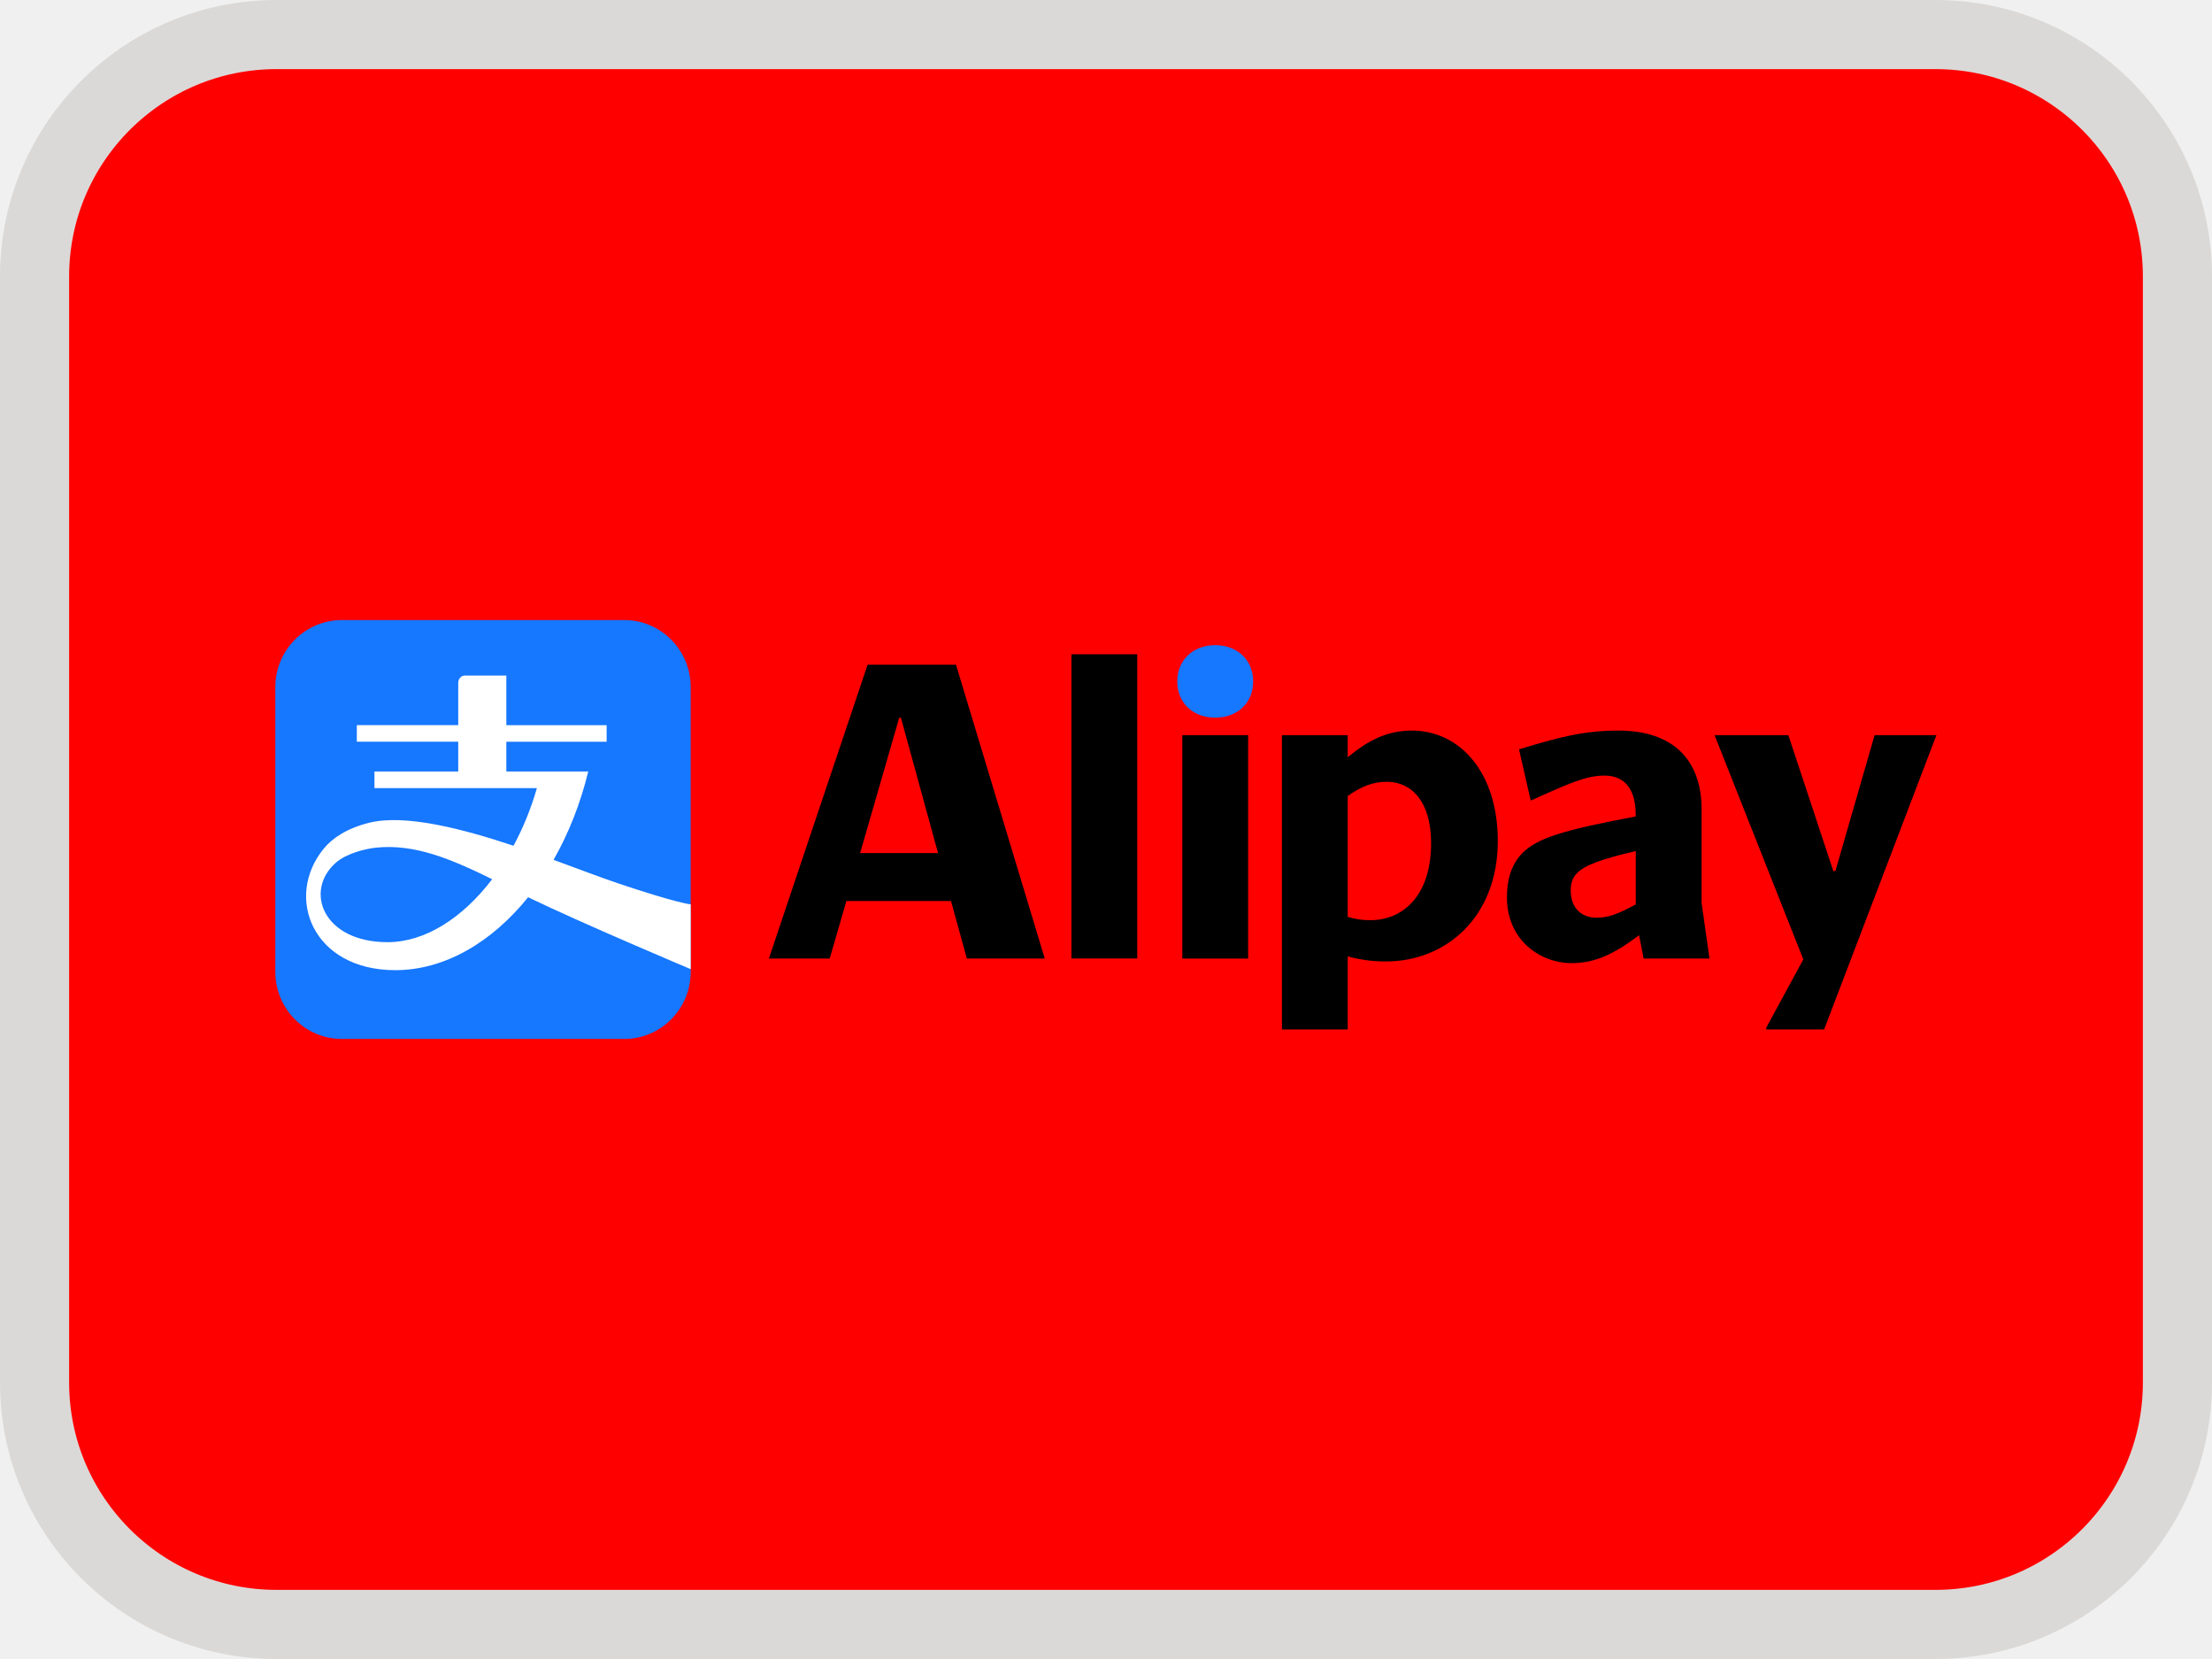
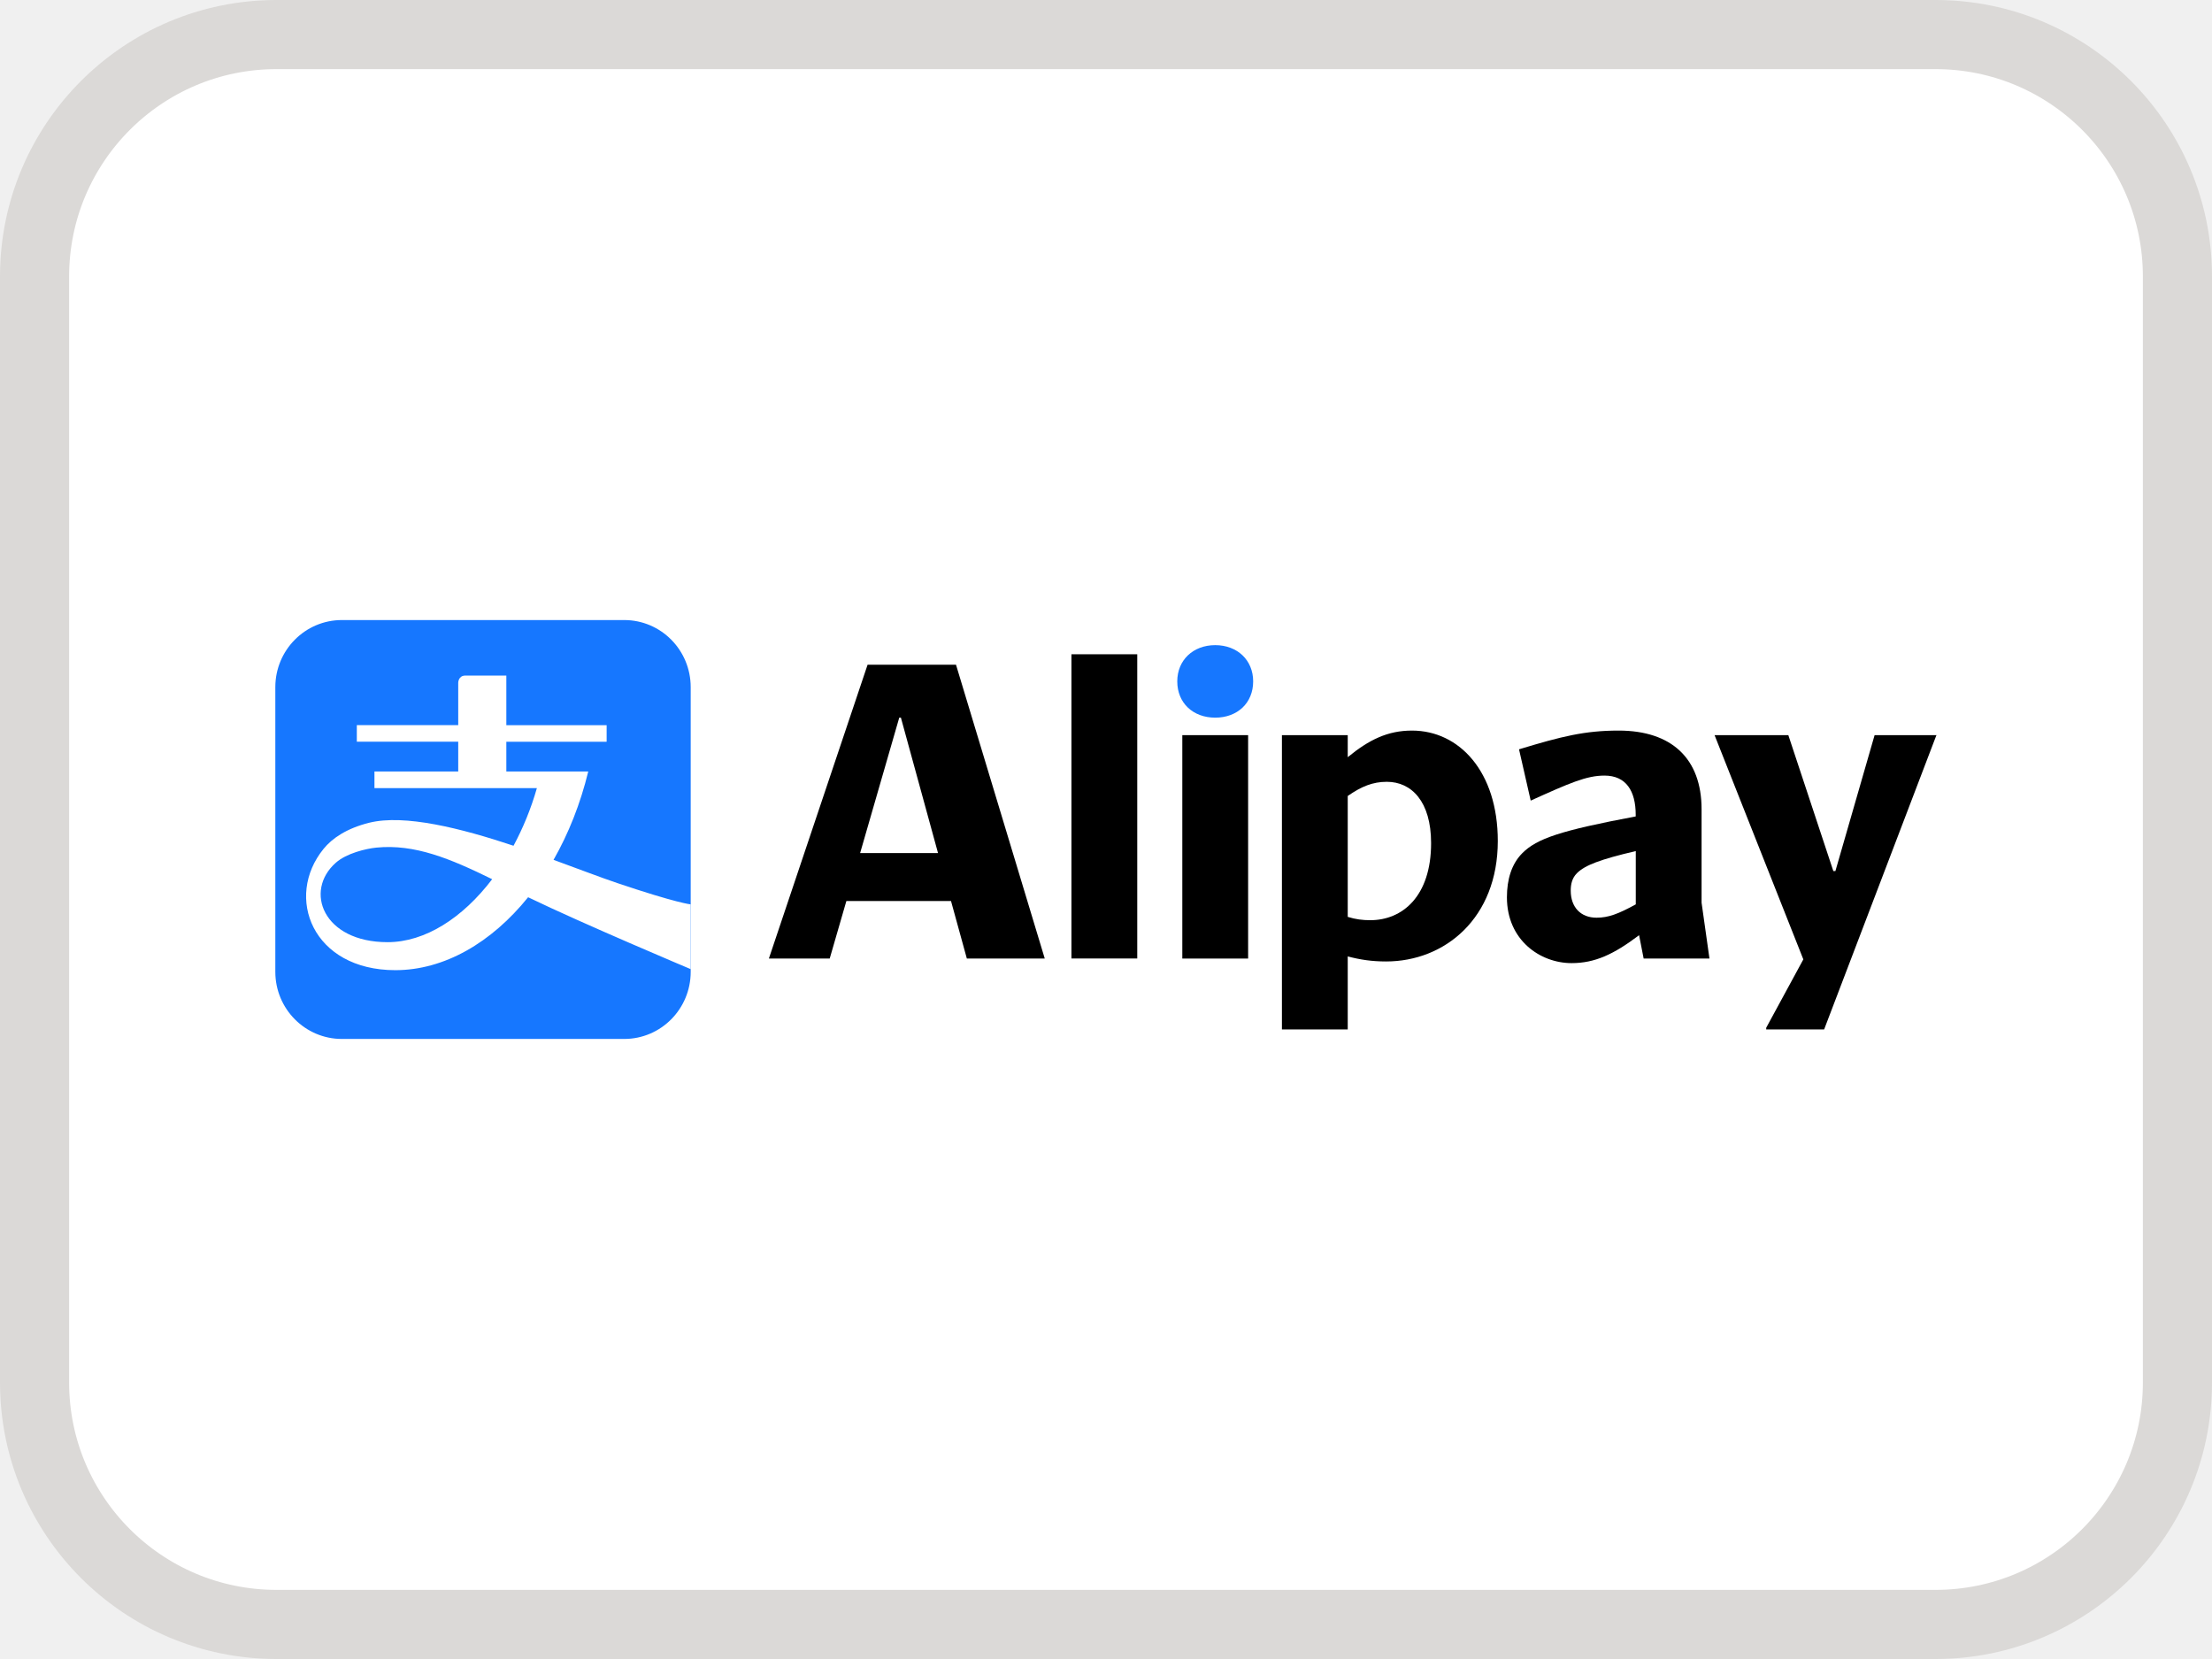
<svg xmlns="http://www.w3.org/2000/svg" width="32" height="24" viewBox="0 0 32 24" fill="none">
-   <rect x="0.5" y="0.5" width="31" height="23" rx="3.5" fill="red" />
+   <rect x="0.5" y="0.5" width="31" height="23" rx="3.5" fill="white" />
  <rect x="0.5" y="0.5" width="31" height="23" rx="3.5" stroke="#DBD9D7" />
  <path d="M9.03 8.97H4.946C4.414 8.97 3.983 9.405 3.983 9.941V14.059C3.983 14.595 4.414 15.03 4.946 15.03H9.03C9.562 15.03 9.992 14.595 9.992 14.059V9.941C9.992 9.404 9.562 8.97 9.03 8.97Z" fill="#1677FF" />
  <path d="M8.93 12.775C8.69 12.694 8.367 12.57 8.008 12.439C8.224 12.06 8.396 11.629 8.51 11.161H7.325V10.731H8.776V10.491H7.325V9.773H6.733C6.629 9.773 6.629 9.877 6.629 9.877V10.49H5.162V10.73H6.629V11.161H5.417V11.401H7.767C7.682 11.699 7.566 11.98 7.429 12.235C6.667 11.981 5.853 11.776 5.342 11.902C5.015 11.983 4.804 12.128 4.681 12.28C4.113 12.977 4.52 14.035 5.719 14.035C6.428 14.035 7.111 13.636 7.64 12.98C8.429 13.362 9.992 14.02 9.992 14.02V13.083C9.992 13.083 9.796 13.067 8.93 12.775ZM5.607 13.63C4.672 13.63 4.396 12.888 4.858 12.481C5.012 12.344 5.294 12.277 5.444 12.262C5.999 12.207 6.513 12.421 7.12 12.719C6.693 13.28 6.15 13.63 5.607 13.63Z" fill="white" />
  <path d="M17.031 9.857C17.031 10.171 17.26 10.382 17.58 10.382C17.9 10.382 18.129 10.171 18.129 9.857C18.129 9.55 17.9 9.333 17.58 9.333C17.26 9.333 17.031 9.55 17.031 9.857Z" fill="#1677FF" />
  <path d="M16.452 9.465H15.5V13.866H16.452V9.465Z" fill="black" />
  <path d="M13.83 9.616H12.551L11.123 13.867H12.003L12.244 13.035H13.758L13.987 13.867H15.114L13.83 9.616ZM12.443 12.341L13.009 10.382H13.033L13.57 12.341H12.443Z" fill="black" />
  <path d="M18.056 10.635H17.104V13.867H18.056V10.635Z" fill="black" />
  <path d="M28.011 10.641L28.017 10.635H27.119L26.552 12.601H26.522L25.871 10.635H24.804L26.088 13.879L25.551 14.868V14.892H26.389L28.011 10.641Z" fill="black" />
  <path d="M20.426 10.569C20.076 10.569 19.805 10.701 19.497 10.954V10.635H18.545V14.892H19.497V13.836C19.678 13.884 19.847 13.909 20.052 13.909C20.902 13.909 21.668 13.282 21.668 12.166C21.668 11.166 21.113 10.569 20.426 10.569ZM19.823 13.312C19.714 13.312 19.611 13.3 19.497 13.264V11.515C19.696 11.377 19.858 11.31 20.063 11.31C20.419 11.31 20.703 11.594 20.703 12.197C20.703 12.968 20.287 13.312 19.823 13.312Z" fill="black" />
  <path d="M24.616 13.059V11.708C24.616 10.973 24.182 10.569 23.416 10.569C22.928 10.569 22.59 10.653 21.975 10.84L22.144 11.582C22.704 11.329 22.951 11.22 23.211 11.22C23.524 11.22 23.663 11.443 23.663 11.787V11.811C22.572 12.016 22.234 12.131 22.023 12.342C21.867 12.498 21.8 12.722 21.8 12.981C21.8 13.602 22.283 13.933 22.735 13.933C23.072 13.933 23.344 13.807 23.712 13.529L23.778 13.867H24.73L24.616 13.059ZM23.664 13.083C23.411 13.222 23.266 13.276 23.097 13.276C22.868 13.276 22.723 13.125 22.723 12.884C22.723 12.794 22.741 12.703 22.814 12.631C22.928 12.517 23.151 12.432 23.664 12.312V13.083Z" fill="black" />
</svg>
